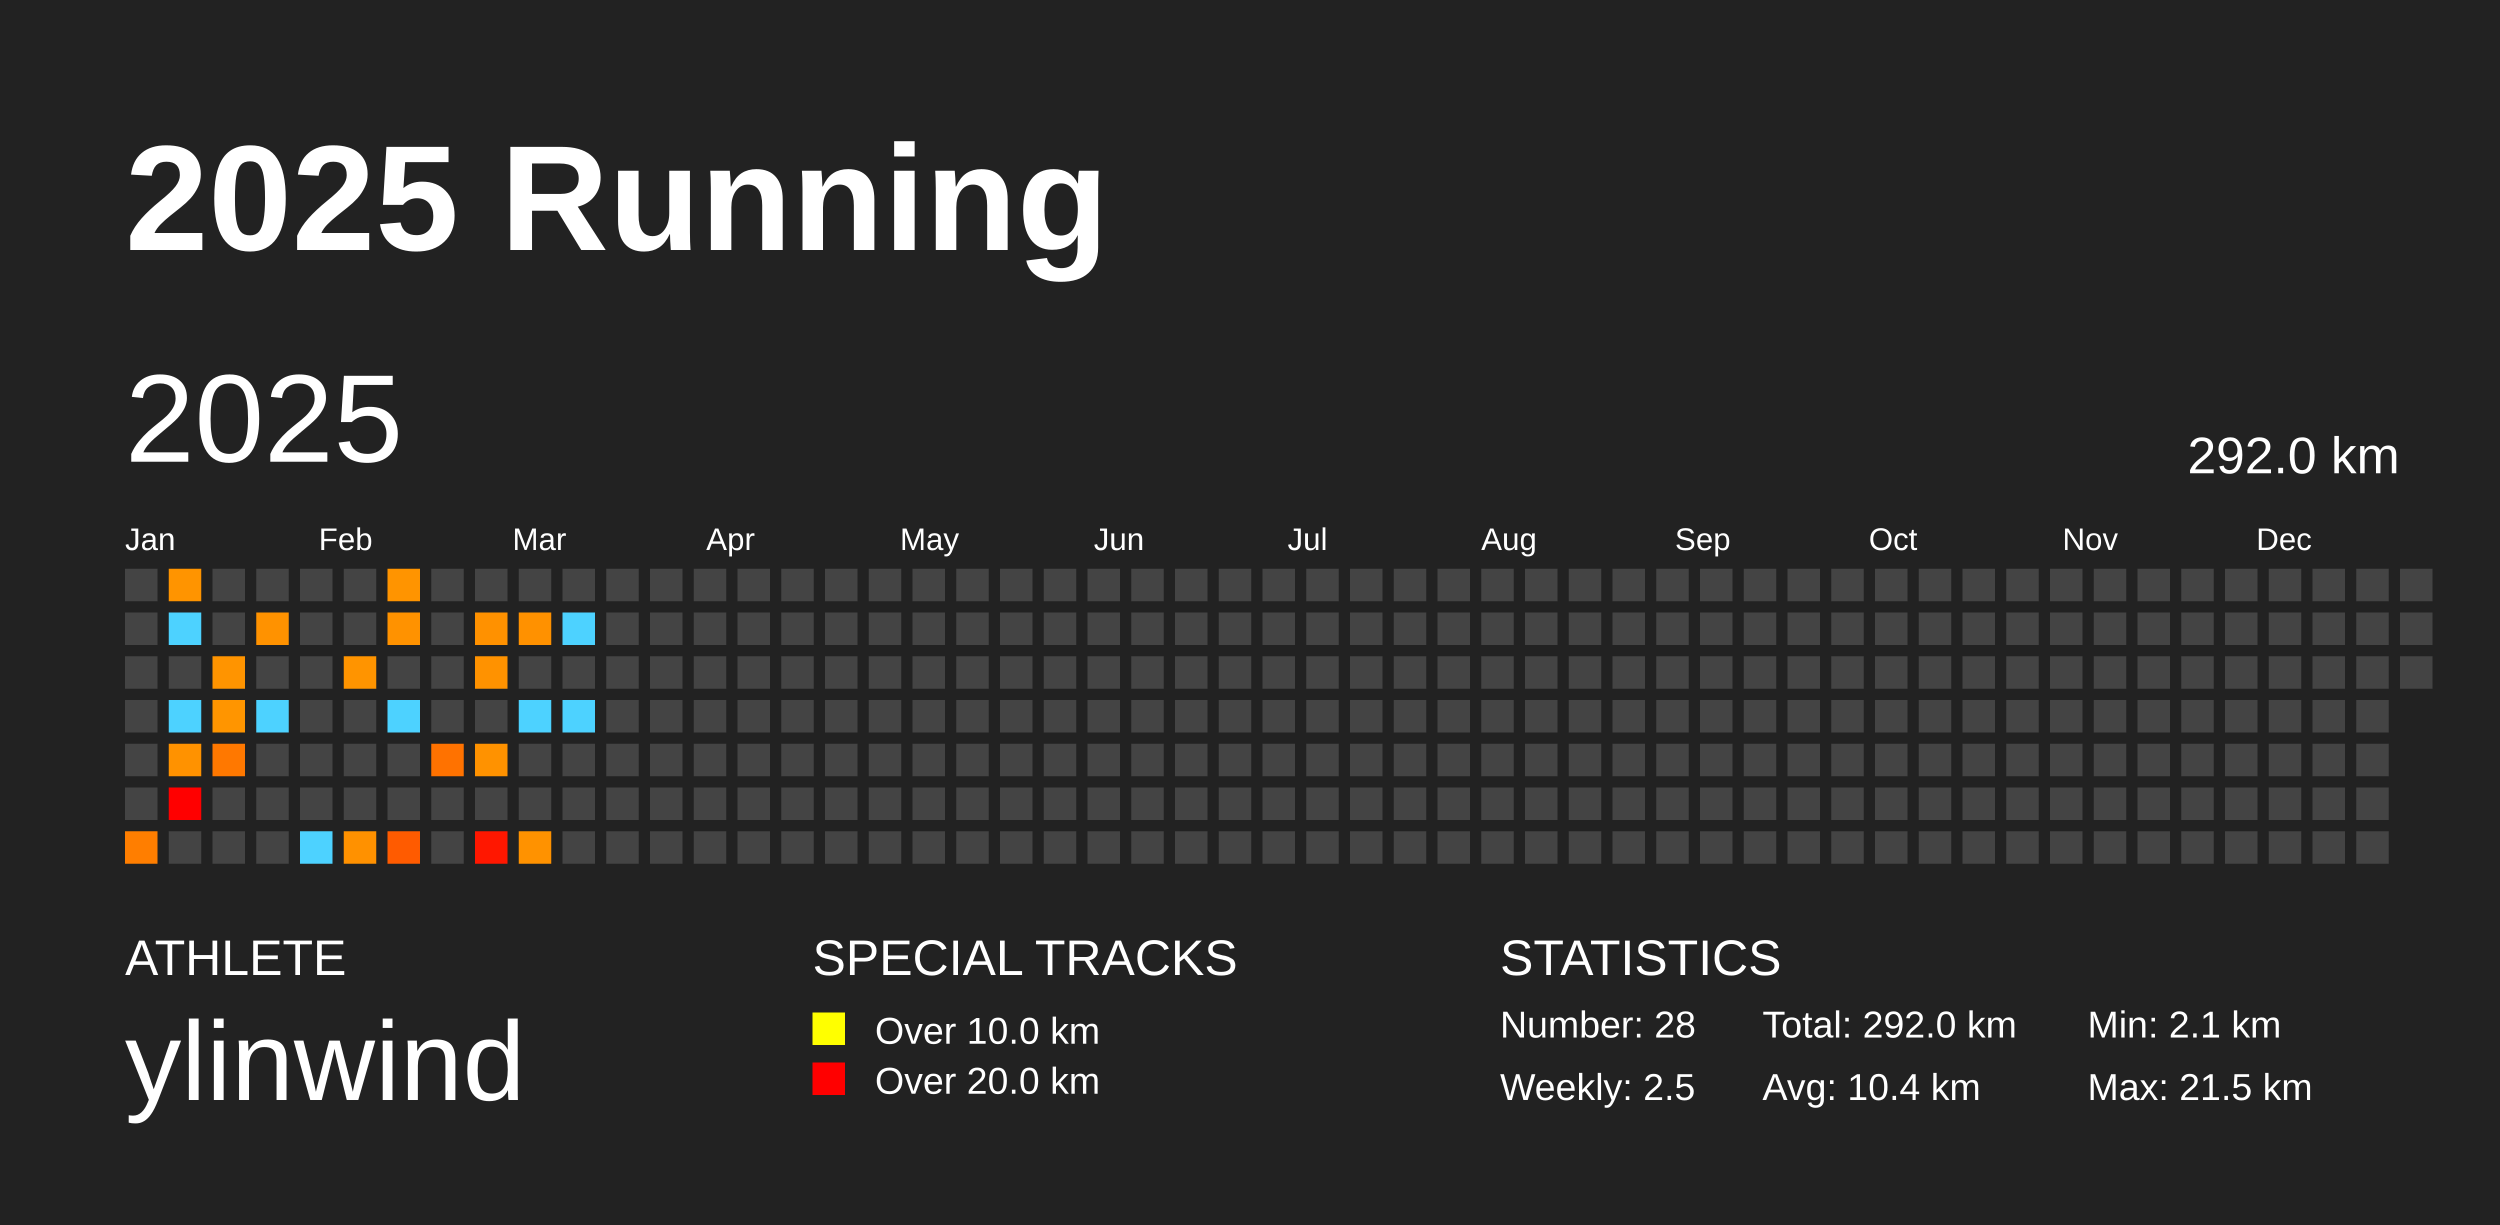
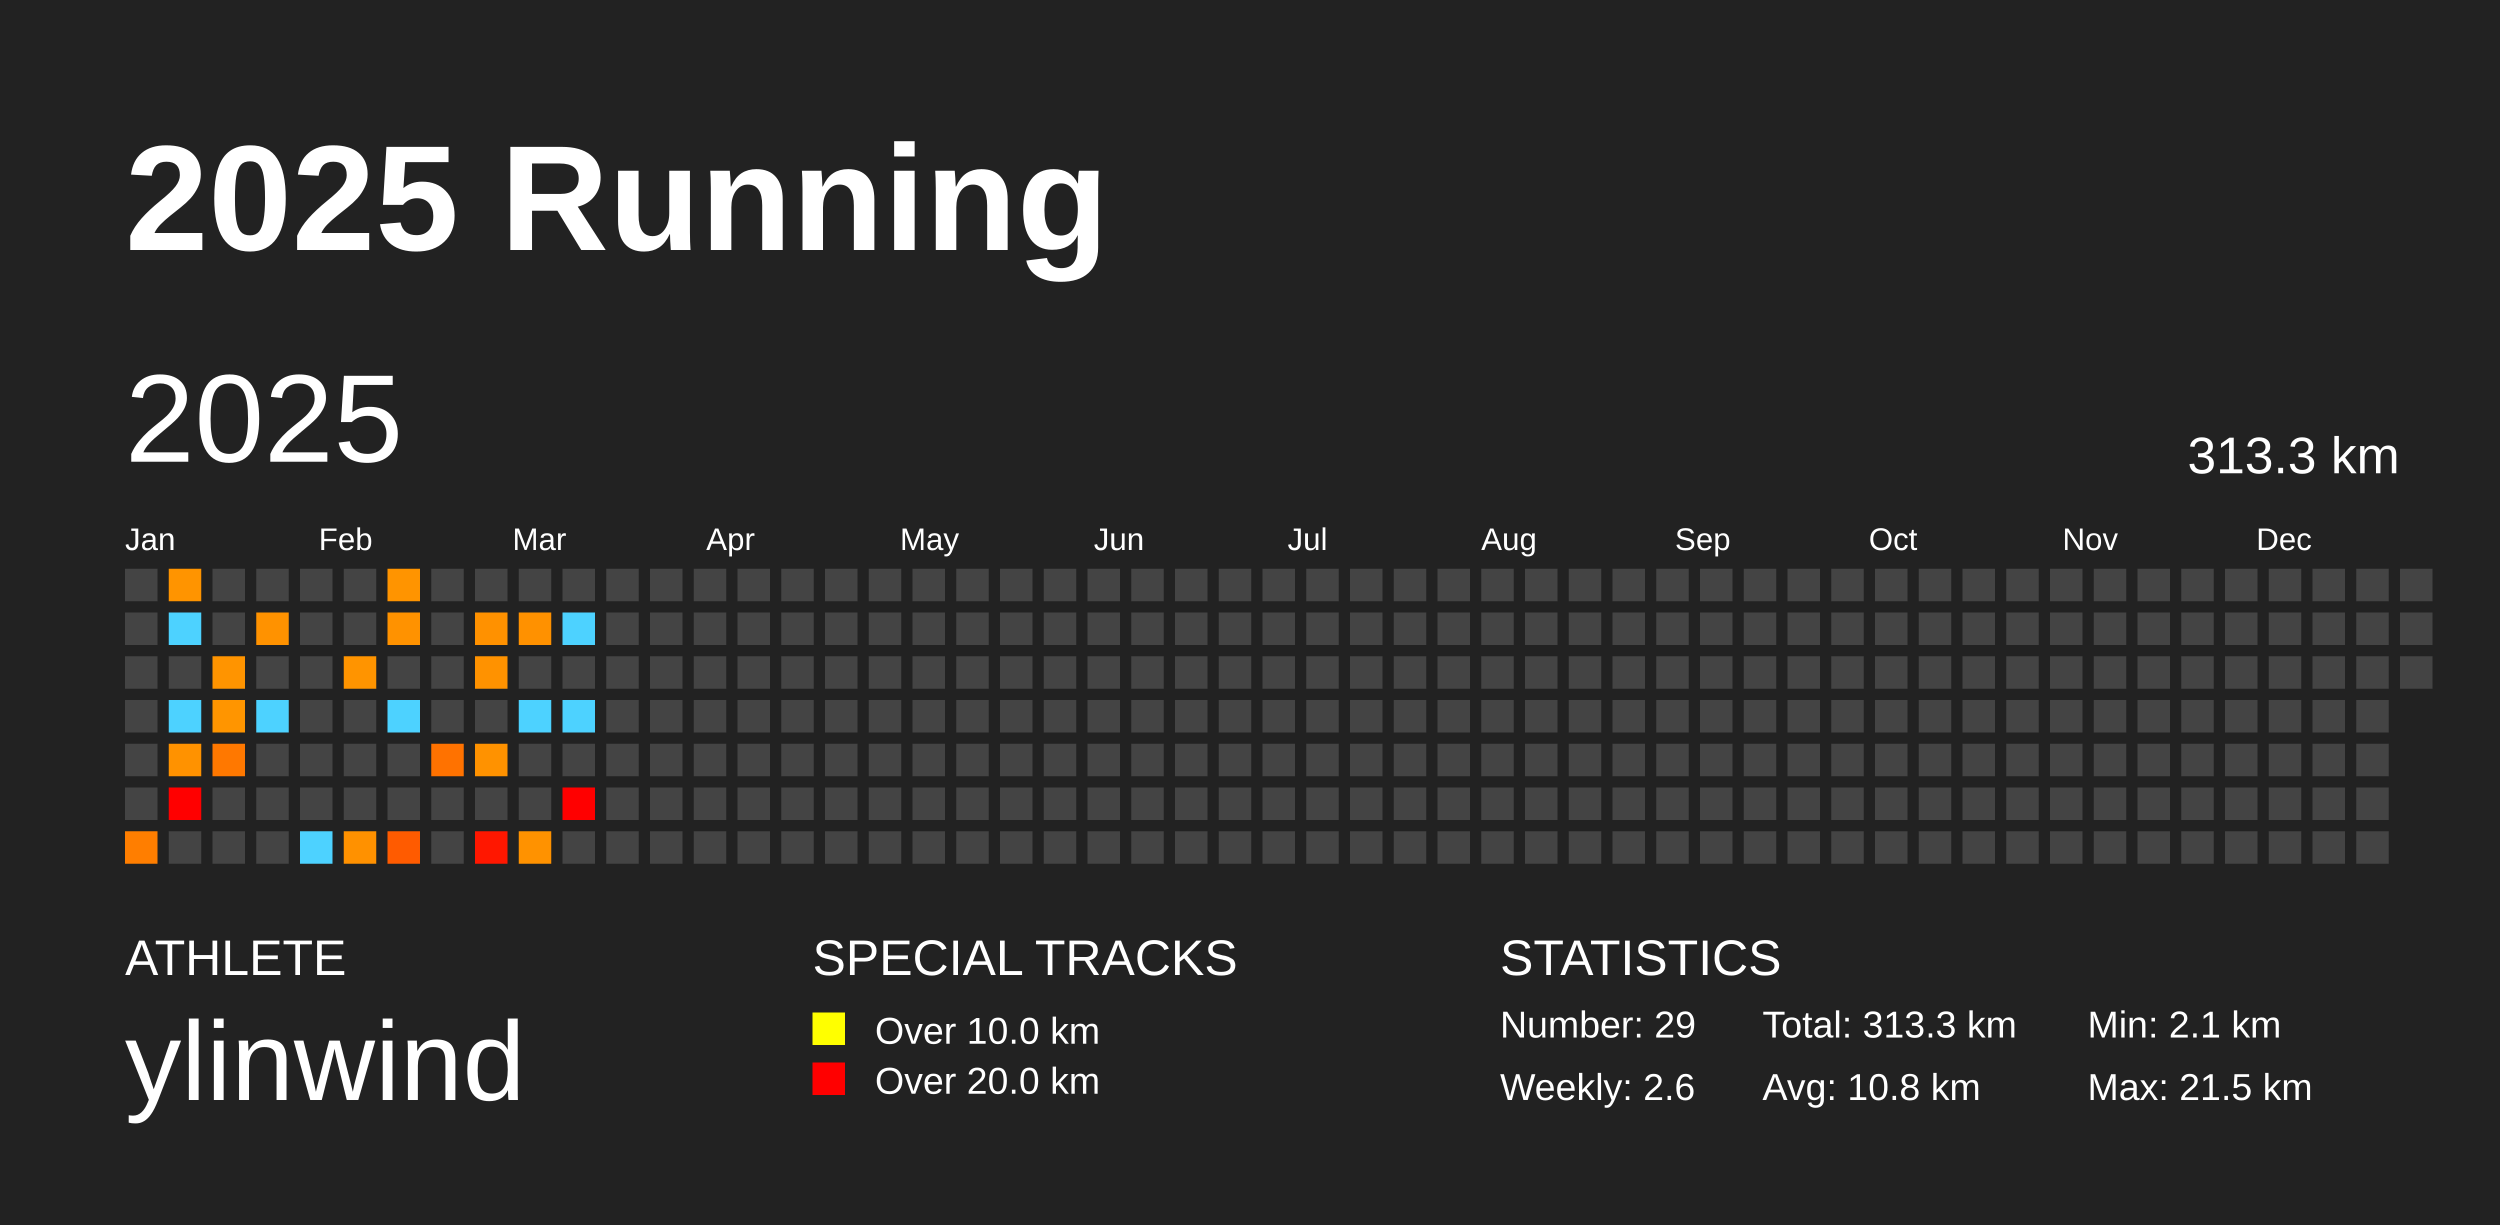
<svg xmlns="http://www.w3.org/2000/svg" baseProfile="full" height="98mm" version="1.1" viewBox="0,0,200,98" width="200mm">
  <defs />
  <rect fill="#222222" height="98" width="200" x="0" y="0" />
  <text fill="#FFFFFF" style="font-size:12px; font-family:Arial; font-weight:bold;" x="10" y="20">2025 Running</text>
  <text fill="#FFFFFF" style="font-size:4px; font-family:Arial" x="10" y="78">ATHLETE</text>
  <text fill="#FFFFFF" style="font-size:9px; font-family:Arial" x="10" y="88">ylinwind</text>
  <text fill="#FFFFFF" style="font-size:4px; font-family:Arial" x="65" y="78">SPECIAL TRACKS</text>
  <rect fill="yellow" height="2.6" width="2.6" x="65" y="81" />
  <text fill="#FFFFFF" style="font-size:3px; font-family:Arial" x="70" y="83.5">Over 10.0 km</text>
  <rect fill="red" height="2.6" width="2.6" x="65" y="85" />
  <text fill="#FFFFFF" style="font-size:3px; font-family:Arial" x="70" y="87.5">Over 20.0 km</text>
  <text fill="#FFFFFF" style="font-size:4px; font-family:Arial" x="120" y="78">STATISTICS</text>
-   <text fill="#FFFFFF" style="font-size:3px; font-family:Arial" x="120" y="83">Number: 28</text>
-   <text fill="#FFFFFF" style="font-size:3px; font-family:Arial" x="120" y="88">Weekly: 2.5</text>
-   <text fill="#FFFFFF" style="font-size:3px; font-family:Arial" x="141" y="83">Total: 292.0 km</text>
-   <text fill="#FFFFFF" style="font-size:3px; font-family:Arial" x="141" y="88">Avg: 10.4 km</text>
+   <text fill="#FFFFFF" style="font-size:3px; font-family:Arial" x="120" y="83">Number: 29</text>
+   <text fill="#FFFFFF" style="font-size:3px; font-family:Arial" x="120" y="88">Weekly: 2.6</text>
+   <text fill="#FFFFFF" style="font-size:3px; font-family:Arial" x="141" y="83">Total: 313.3 km</text>
+   <text fill="#FFFFFF" style="font-size:3px; font-family:Arial" x="141" y="88">Avg: 10.8 km</text>
  <text fill="#FFFFFF" style="font-size:3px; font-family:Arial" x="167" y="83">Min: 2.1 km</text>
  <text fill="#FFFFFF" style="font-size:3px; font-family:Arial" x="167" y="88">Max: 21.5 km</text>
  <text dominant-baseline="hanging" fill="#FFFFFF" style="font-size:10.0px; font-family:Arial;" x="10" y="30">2025</text>
-   <text dominant-baseline="hanging" fill="#FFFFFF" style="font-size:4.125px; font-family:Arial;" x="175" y="35">292.0 km</text>
+   <text dominant-baseline="hanging" fill="#FFFFFF" style="font-size:4.125px; font-family:Arial;" x="175" y="35">313.3 km</text>
  <text fill="#FFFFFF" style="font-size:2.5px; font-family:Arial" x="10.0" y="44">Jan</text>
  <text fill="#FFFFFF" style="font-size:2.5px; font-family:Arial" x="25.5" y="44">Feb</text>
  <text fill="#FFFFFF" style="font-size:2.5px; font-family:Arial" x="41.0" y="44">Mar</text>
  <text fill="#FFFFFF" style="font-size:2.5px; font-family:Arial" x="56.5" y="44">Apr</text>
  <text fill="#FFFFFF" style="font-size:2.5px; font-family:Arial" x="72.0" y="44">May</text>
  <text fill="#FFFFFF" style="font-size:2.5px; font-family:Arial" x="87.5" y="44">Jun</text>
  <text fill="#FFFFFF" style="font-size:2.5px; font-family:Arial" x="103.0" y="44">Jul</text>
  <text fill="#FFFFFF" style="font-size:2.5px; font-family:Arial" x="118.5" y="44">Aug</text>
  <text fill="#FFFFFF" style="font-size:2.5px; font-family:Arial" x="134.0" y="44">Sep</text>
  <text fill="#FFFFFF" style="font-size:2.5px; font-family:Arial" x="149.5" y="44">Oct</text>
  <text fill="#FFFFFF" style="font-size:2.5px; font-family:Arial" x="165.0" y="44">Nov</text>
  <text fill="#FFFFFF" style="font-size:2.5px; font-family:Arial" x="180.5" y="44">Dec</text>
  <rect fill="#444444" height="2.6" width="2.6" x="10.0" y="45.5" />
  <rect fill="#444444" height="2.6" width="2.6" x="10.0" y="49.0" />
  <rect fill="#444444" height="2.6" width="2.6" x="10.0" y="52.5" />
  <rect fill="#444444" height="2.6" width="2.6" x="10.0" y="56.0" />
  <rect fill="#444444" height="2.6" width="2.6" x="10.0" y="59.5" />
  <rect fill="#444444" height="2.6" width="2.6" x="10.0" y="63.0" />
  <rect fill="#ff7e00" height="2.6" width="2.6" x="10.0" y="66.5" />
  <rect fill="#ff9400" height="2.6" width="2.6" x="13.5" y="45.5" />
  <rect fill="#4dd2ff" height="2.6" width="2.6" x="13.5" y="49.0" />
  <rect fill="#444444" height="2.6" width="2.6" x="13.5" y="52.5" />
  <rect fill="#4dd2ff" height="2.6" width="2.6" x="13.5" y="56.0" />
  <rect fill="#ff9200" height="2.6" width="2.6" x="13.5" y="59.5" />
  <rect fill="red" height="2.6" width="2.6" x="13.5" y="63.0" />
  <rect fill="#444444" height="2.6" width="2.6" x="13.5" y="66.5" />
  <rect fill="#444444" height="2.6" width="2.6" x="17.0" y="45.5" />
  <rect fill="#444444" height="2.6" width="2.6" x="17.0" y="49.0" />
  <rect fill="#ff9400" height="2.6" width="2.6" x="17.0" y="52.5" />
  <rect fill="#ff9500" height="2.6" width="2.6" x="17.0" y="56.0" />
  <rect fill="#ff7800" height="2.6" width="2.6" x="17.0" y="59.5" />
  <rect fill="#444444" height="2.6" width="2.6" x="17.0" y="63.0" />
  <rect fill="#444444" height="2.6" width="2.6" x="17.0" y="66.5" />
  <rect fill="#444444" height="2.6" width="2.6" x="20.5" y="45.5" />
  <rect fill="#ff9200" height="2.6" width="2.6" x="20.5" y="49.0" />
  <rect fill="#444444" height="2.6" width="2.6" x="20.5" y="52.5" />
  <rect fill="#4dd2ff" height="2.6" width="2.6" x="20.5" y="56.0" />
  <rect fill="#444444" height="2.6" width="2.6" x="20.5" y="59.5" />
  <rect fill="#444444" height="2.6" width="2.6" x="20.5" y="63.0" />
  <rect fill="#444444" height="2.6" width="2.6" x="20.5" y="66.5" />
  <rect fill="#444444" height="2.6" width="2.6" x="24.0" y="45.5" />
  <rect fill="#444444" height="2.6" width="2.6" x="24.0" y="49.0" />
  <rect fill="#444444" height="2.6" width="2.6" x="24.0" y="52.5" />
  <rect fill="#444444" height="2.6" width="2.6" x="24.0" y="56.0" />
  <rect fill="#444444" height="2.6" width="2.6" x="24.0" y="59.5" />
  <rect fill="#444444" height="2.6" width="2.6" x="24.0" y="63.0" />
  <rect fill="#4dd2ff" height="2.6" width="2.6" x="24.0" y="66.5" />
  <rect fill="#444444" height="2.6" width="2.6" x="27.5" y="45.5" />
  <rect fill="#444444" height="2.6" width="2.6" x="27.5" y="49.0" />
  <rect fill="#ff9400" height="2.6" width="2.6" x="27.5" y="52.5" />
  <rect fill="#444444" height="2.6" width="2.6" x="27.5" y="56.0" />
  <rect fill="#444444" height="2.6" width="2.6" x="27.5" y="59.5" />
  <rect fill="#444444" height="2.6" width="2.6" x="27.5" y="63.0" />
  <rect fill="#ff9100" height="2.6" width="2.6" x="27.5" y="66.5" />
  <rect fill="#ff9400" height="2.6" width="2.6" x="31.0" y="45.5" />
  <rect fill="#ff9200" height="2.6" width="2.6" x="31.0" y="49.0" />
  <rect fill="#444444" height="2.6" width="2.6" x="31.0" y="52.5" />
  <rect fill="#4dd2ff" height="2.6" width="2.6" x="31.0" y="56.0" />
  <rect fill="#444444" height="2.6" width="2.6" x="31.0" y="59.5" />
  <rect fill="#444444" height="2.6" width="2.6" x="31.0" y="63.0" />
  <rect fill="#ff5b00" height="2.6" width="2.6" x="31.0" y="66.5" />
  <rect fill="#444444" height="2.6" width="2.6" x="34.5" y="45.5" />
  <rect fill="#444444" height="2.6" width="2.6" x="34.5" y="49.0" />
  <rect fill="#444444" height="2.6" width="2.6" x="34.5" y="52.5" />
  <rect fill="#444444" height="2.6" width="2.6" x="34.5" y="56.0" />
  <rect fill="#ff7200" height="2.6" width="2.6" x="34.5" y="59.5" />
  <rect fill="#444444" height="2.6" width="2.6" x="34.5" y="63.0" />
  <rect fill="#444444" height="2.6" width="2.6" x="34.5" y="66.5" />
  <rect fill="#444444" height="2.6" width="2.6" x="38.0" y="45.5" />
  <rect fill="#ff9100" height="2.6" width="2.6" x="38.0" y="49.0" />
  <rect fill="#ff9200" height="2.6" width="2.6" x="38.0" y="52.5" />
  <rect fill="#444444" height="2.6" width="2.6" x="38.0" y="56.0" />
  <rect fill="#ff9200" height="2.6" width="2.6" x="38.0" y="59.5" />
  <rect fill="#444444" height="2.6" width="2.6" x="38.0" y="63.0" />
  <rect fill="#ff1700" height="2.6" width="2.6" x="38.0" y="66.5" />
  <rect fill="#444444" height="2.6" width="2.6" x="41.5" y="45.5" />
  <rect fill="#ff9100" height="2.6" width="2.6" x="41.5" y="49.0" />
  <rect fill="#444444" height="2.6" width="2.6" x="41.5" y="52.5" />
  <rect fill="#4dd2ff" height="2.6" width="2.6" x="41.5" y="56.0" />
  <rect fill="#444444" height="2.6" width="2.6" x="41.5" y="59.5" />
  <rect fill="#444444" height="2.6" width="2.6" x="41.5" y="63.0" />
  <rect fill="#ff9200" height="2.6" width="2.6" x="41.5" y="66.5" />
  <rect fill="#444444" height="2.6" width="2.6" x="45.0" y="45.5" />
  <rect fill="#4dd2ff" height="2.6" width="2.6" x="45.0" y="49.0" />
  <rect fill="#444444" height="2.6" width="2.6" x="45.0" y="52.5" />
  <rect fill="#4dd2ff" height="2.6" width="2.6" x="45.0" y="56.0" />
  <rect fill="#444444" height="2.6" width="2.6" x="45.0" y="59.5" />
-   <rect fill="#444444" height="2.6" width="2.6" x="45.0" y="63.0" />
+   <rect fill="red" height="2.6" width="2.6" x="45.0" y="63.0" />
  <rect fill="#444444" height="2.6" width="2.6" x="45.0" y="66.5" />
  <rect fill="#444444" height="2.6" width="2.6" x="48.5" y="45.5" />
  <rect fill="#444444" height="2.6" width="2.6" x="48.5" y="49.0" />
  <rect fill="#444444" height="2.6" width="2.6" x="48.5" y="52.5" />
  <rect fill="#444444" height="2.6" width="2.6" x="48.5" y="56.0" />
  <rect fill="#444444" height="2.6" width="2.6" x="48.5" y="59.5" />
  <rect fill="#444444" height="2.6" width="2.6" x="48.5" y="63.0" />
  <rect fill="#444444" height="2.6" width="2.6" x="48.5" y="66.5" />
  <rect fill="#444444" height="2.6" width="2.6" x="52.0" y="45.5" />
  <rect fill="#444444" height="2.6" width="2.6" x="52.0" y="49.0" />
  <rect fill="#444444" height="2.6" width="2.6" x="52.0" y="52.5" />
  <rect fill="#444444" height="2.6" width="2.6" x="52.0" y="56.0" />
  <rect fill="#444444" height="2.6" width="2.6" x="52.0" y="59.5" />
  <rect fill="#444444" height="2.6" width="2.6" x="52.0" y="63.0" />
  <rect fill="#444444" height="2.6" width="2.6" x="52.0" y="66.5" />
  <rect fill="#444444" height="2.6" width="2.6" x="55.5" y="45.5" />
  <rect fill="#444444" height="2.6" width="2.6" x="55.5" y="49.0" />
  <rect fill="#444444" height="2.6" width="2.6" x="55.5" y="52.5" />
  <rect fill="#444444" height="2.6" width="2.6" x="55.5" y="56.0" />
  <rect fill="#444444" height="2.6" width="2.6" x="55.5" y="59.5" />
  <rect fill="#444444" height="2.6" width="2.6" x="55.5" y="63.0" />
  <rect fill="#444444" height="2.6" width="2.6" x="55.5" y="66.5" />
  <rect fill="#444444" height="2.6" width="2.6" x="59.0" y="45.5" />
  <rect fill="#444444" height="2.6" width="2.6" x="59.0" y="49.0" />
  <rect fill="#444444" height="2.6" width="2.6" x="59.0" y="52.5" />
  <rect fill="#444444" height="2.6" width="2.6" x="59.0" y="56.0" />
  <rect fill="#444444" height="2.6" width="2.6" x="59.0" y="59.5" />
  <rect fill="#444444" height="2.6" width="2.6" x="59.0" y="63.0" />
  <rect fill="#444444" height="2.6" width="2.6" x="59.0" y="66.5" />
  <rect fill="#444444" height="2.6" width="2.6" x="62.5" y="45.5" />
  <rect fill="#444444" height="2.6" width="2.6" x="62.5" y="49.0" />
  <rect fill="#444444" height="2.6" width="2.6" x="62.5" y="52.5" />
  <rect fill="#444444" height="2.6" width="2.6" x="62.5" y="56.0" />
  <rect fill="#444444" height="2.6" width="2.6" x="62.5" y="59.5" />
  <rect fill="#444444" height="2.6" width="2.6" x="62.5" y="63.0" />
  <rect fill="#444444" height="2.6" width="2.6" x="62.5" y="66.5" />
  <rect fill="#444444" height="2.6" width="2.6" x="66.0" y="45.5" />
  <rect fill="#444444" height="2.6" width="2.6" x="66.0" y="49.0" />
  <rect fill="#444444" height="2.6" width="2.6" x="66.0" y="52.5" />
  <rect fill="#444444" height="2.6" width="2.6" x="66.0" y="56.0" />
  <rect fill="#444444" height="2.6" width="2.6" x="66.0" y="59.5" />
  <rect fill="#444444" height="2.6" width="2.6" x="66.0" y="63.0" />
  <rect fill="#444444" height="2.6" width="2.6" x="66.0" y="66.5" />
  <rect fill="#444444" height="2.6" width="2.6" x="69.5" y="45.5" />
  <rect fill="#444444" height="2.6" width="2.6" x="69.5" y="49.0" />
  <rect fill="#444444" height="2.6" width="2.6" x="69.5" y="52.5" />
  <rect fill="#444444" height="2.6" width="2.6" x="69.5" y="56.0" />
  <rect fill="#444444" height="2.6" width="2.6" x="69.5" y="59.5" />
  <rect fill="#444444" height="2.6" width="2.6" x="69.5" y="63.0" />
  <rect fill="#444444" height="2.6" width="2.6" x="69.5" y="66.5" />
  <rect fill="#444444" height="2.6" width="2.6" x="73.0" y="45.5" />
  <rect fill="#444444" height="2.6" width="2.6" x="73.0" y="49.0" />
  <rect fill="#444444" height="2.6" width="2.6" x="73.0" y="52.5" />
  <rect fill="#444444" height="2.6" width="2.6" x="73.0" y="56.0" />
  <rect fill="#444444" height="2.6" width="2.6" x="73.0" y="59.5" />
  <rect fill="#444444" height="2.6" width="2.6" x="73.0" y="63.0" />
  <rect fill="#444444" height="2.6" width="2.6" x="73.0" y="66.5" />
  <rect fill="#444444" height="2.6" width="2.6" x="76.5" y="45.5" />
  <rect fill="#444444" height="2.6" width="2.6" x="76.5" y="49.0" />
  <rect fill="#444444" height="2.6" width="2.6" x="76.5" y="52.5" />
  <rect fill="#444444" height="2.6" width="2.6" x="76.5" y="56.0" />
  <rect fill="#444444" height="2.6" width="2.6" x="76.5" y="59.5" />
  <rect fill="#444444" height="2.6" width="2.6" x="76.5" y="63.0" />
  <rect fill="#444444" height="2.6" width="2.6" x="76.5" y="66.5" />
  <rect fill="#444444" height="2.6" width="2.6" x="80.0" y="45.5" />
  <rect fill="#444444" height="2.6" width="2.6" x="80.0" y="49.0" />
  <rect fill="#444444" height="2.6" width="2.6" x="80.0" y="52.5" />
  <rect fill="#444444" height="2.6" width="2.6" x="80.0" y="56.0" />
  <rect fill="#444444" height="2.6" width="2.6" x="80.0" y="59.5" />
  <rect fill="#444444" height="2.6" width="2.6" x="80.0" y="63.0" />
  <rect fill="#444444" height="2.6" width="2.6" x="80.0" y="66.5" />
  <rect fill="#444444" height="2.6" width="2.6" x="83.5" y="45.5" />
  <rect fill="#444444" height="2.6" width="2.6" x="83.5" y="49.0" />
  <rect fill="#444444" height="2.6" width="2.6" x="83.5" y="52.5" />
  <rect fill="#444444" height="2.6" width="2.6" x="83.5" y="56.0" />
  <rect fill="#444444" height="2.6" width="2.6" x="83.5" y="59.5" />
  <rect fill="#444444" height="2.6" width="2.6" x="83.5" y="63.0" />
  <rect fill="#444444" height="2.6" width="2.6" x="83.5" y="66.5" />
  <rect fill="#444444" height="2.6" width="2.6" x="87.0" y="45.5" />
  <rect fill="#444444" height="2.6" width="2.6" x="87.0" y="49.0" />
  <rect fill="#444444" height="2.6" width="2.6" x="87.0" y="52.5" />
  <rect fill="#444444" height="2.6" width="2.6" x="87.0" y="56.0" />
  <rect fill="#444444" height="2.6" width="2.6" x="87.0" y="59.5" />
  <rect fill="#444444" height="2.6" width="2.6" x="87.0" y="63.0" />
  <rect fill="#444444" height="2.6" width="2.6" x="87.0" y="66.5" />
  <rect fill="#444444" height="2.6" width="2.6" x="90.5" y="45.5" />
  <rect fill="#444444" height="2.6" width="2.6" x="90.5" y="49.0" />
  <rect fill="#444444" height="2.6" width="2.6" x="90.5" y="52.5" />
  <rect fill="#444444" height="2.6" width="2.6" x="90.5" y="56.0" />
  <rect fill="#444444" height="2.6" width="2.6" x="90.5" y="59.5" />
  <rect fill="#444444" height="2.6" width="2.6" x="90.5" y="63.0" />
  <rect fill="#444444" height="2.6" width="2.6" x="90.5" y="66.5" />
  <rect fill="#444444" height="2.6" width="2.6" x="94.0" y="45.5" />
  <rect fill="#444444" height="2.6" width="2.6" x="94.0" y="49.0" />
  <rect fill="#444444" height="2.6" width="2.6" x="94.0" y="52.5" />
  <rect fill="#444444" height="2.6" width="2.6" x="94.0" y="56.0" />
  <rect fill="#444444" height="2.6" width="2.6" x="94.0" y="59.5" />
  <rect fill="#444444" height="2.6" width="2.6" x="94.0" y="63.0" />
  <rect fill="#444444" height="2.6" width="2.6" x="94.0" y="66.5" />
  <rect fill="#444444" height="2.6" width="2.6" x="97.5" y="45.5" />
  <rect fill="#444444" height="2.6" width="2.6" x="97.5" y="49.0" />
  <rect fill="#444444" height="2.6" width="2.6" x="97.5" y="52.5" />
  <rect fill="#444444" height="2.6" width="2.6" x="97.5" y="56.0" />
  <rect fill="#444444" height="2.6" width="2.6" x="97.5" y="59.5" />
  <rect fill="#444444" height="2.6" width="2.6" x="97.5" y="63.0" />
  <rect fill="#444444" height="2.6" width="2.6" x="97.5" y="66.5" />
  <rect fill="#444444" height="2.6" width="2.6" x="101.0" y="45.5" />
  <rect fill="#444444" height="2.6" width="2.6" x="101.0" y="49.0" />
  <rect fill="#444444" height="2.6" width="2.6" x="101.0" y="52.5" />
  <rect fill="#444444" height="2.6" width="2.6" x="101.0" y="56.0" />
  <rect fill="#444444" height="2.6" width="2.6" x="101.0" y="59.5" />
  <rect fill="#444444" height="2.6" width="2.6" x="101.0" y="63.0" />
  <rect fill="#444444" height="2.6" width="2.6" x="101.0" y="66.5" />
  <rect fill="#444444" height="2.6" width="2.6" x="104.5" y="45.5" />
  <rect fill="#444444" height="2.6" width="2.6" x="104.5" y="49.0" />
  <rect fill="#444444" height="2.6" width="2.6" x="104.5" y="52.5" />
  <rect fill="#444444" height="2.6" width="2.6" x="104.5" y="56.0" />
  <rect fill="#444444" height="2.6" width="2.6" x="104.5" y="59.5" />
  <rect fill="#444444" height="2.6" width="2.6" x="104.5" y="63.0" />
  <rect fill="#444444" height="2.6" width="2.6" x="104.5" y="66.5" />
  <rect fill="#444444" height="2.6" width="2.6" x="108.0" y="45.5" />
  <rect fill="#444444" height="2.6" width="2.6" x="108.0" y="49.0" />
  <rect fill="#444444" height="2.6" width="2.6" x="108.0" y="52.5" />
  <rect fill="#444444" height="2.6" width="2.6" x="108.0" y="56.0" />
  <rect fill="#444444" height="2.6" width="2.6" x="108.0" y="59.5" />
  <rect fill="#444444" height="2.6" width="2.6" x="108.0" y="63.0" />
  <rect fill="#444444" height="2.6" width="2.6" x="108.0" y="66.5" />
  <rect fill="#444444" height="2.6" width="2.6" x="111.5" y="45.5" />
  <rect fill="#444444" height="2.6" width="2.6" x="111.5" y="49.0" />
  <rect fill="#444444" height="2.6" width="2.6" x="111.5" y="52.5" />
  <rect fill="#444444" height="2.6" width="2.6" x="111.5" y="56.0" />
  <rect fill="#444444" height="2.6" width="2.6" x="111.5" y="59.5" />
  <rect fill="#444444" height="2.6" width="2.6" x="111.5" y="63.0" />
  <rect fill="#444444" height="2.6" width="2.6" x="111.5" y="66.5" />
  <rect fill="#444444" height="2.6" width="2.6" x="115.0" y="45.5" />
  <rect fill="#444444" height="2.6" width="2.6" x="115.0" y="49.0" />
  <rect fill="#444444" height="2.6" width="2.6" x="115.0" y="52.5" />
  <rect fill="#444444" height="2.6" width="2.6" x="115.0" y="56.0" />
  <rect fill="#444444" height="2.6" width="2.6" x="115.0" y="59.5" />
  <rect fill="#444444" height="2.6" width="2.6" x="115.0" y="63.0" />
  <rect fill="#444444" height="2.6" width="2.6" x="115.0" y="66.5" />
  <rect fill="#444444" height="2.6" width="2.6" x="118.5" y="45.5" />
  <rect fill="#444444" height="2.6" width="2.6" x="118.5" y="49.0" />
  <rect fill="#444444" height="2.6" width="2.6" x="118.5" y="52.5" />
  <rect fill="#444444" height="2.6" width="2.6" x="118.5" y="56.0" />
  <rect fill="#444444" height="2.6" width="2.6" x="118.5" y="59.5" />
  <rect fill="#444444" height="2.6" width="2.6" x="118.5" y="63.0" />
  <rect fill="#444444" height="2.6" width="2.6" x="118.5" y="66.5" />
  <rect fill="#444444" height="2.6" width="2.6" x="122.0" y="45.5" />
  <rect fill="#444444" height="2.6" width="2.6" x="122.0" y="49.0" />
  <rect fill="#444444" height="2.6" width="2.6" x="122.0" y="52.5" />
  <rect fill="#444444" height="2.6" width="2.6" x="122.0" y="56.0" />
  <rect fill="#444444" height="2.6" width="2.6" x="122.0" y="59.5" />
  <rect fill="#444444" height="2.6" width="2.6" x="122.0" y="63.0" />
  <rect fill="#444444" height="2.6" width="2.6" x="122.0" y="66.5" />
  <rect fill="#444444" height="2.6" width="2.6" x="125.5" y="45.5" />
  <rect fill="#444444" height="2.6" width="2.6" x="125.5" y="49.0" />
  <rect fill="#444444" height="2.6" width="2.6" x="125.5" y="52.5" />
  <rect fill="#444444" height="2.6" width="2.6" x="125.5" y="56.0" />
  <rect fill="#444444" height="2.6" width="2.6" x="125.5" y="59.5" />
  <rect fill="#444444" height="2.6" width="2.6" x="125.5" y="63.0" />
  <rect fill="#444444" height="2.6" width="2.6" x="125.5" y="66.5" />
  <rect fill="#444444" height="2.6" width="2.6" x="129.0" y="45.5" />
  <rect fill="#444444" height="2.6" width="2.6" x="129.0" y="49.0" />
  <rect fill="#444444" height="2.6" width="2.6" x="129.0" y="52.5" />
  <rect fill="#444444" height="2.6" width="2.6" x="129.0" y="56.0" />
  <rect fill="#444444" height="2.6" width="2.6" x="129.0" y="59.5" />
  <rect fill="#444444" height="2.6" width="2.6" x="129.0" y="63.0" />
  <rect fill="#444444" height="2.6" width="2.6" x="129.0" y="66.5" />
  <rect fill="#444444" height="2.6" width="2.6" x="132.5" y="45.5" />
  <rect fill="#444444" height="2.6" width="2.6" x="132.5" y="49.0" />
  <rect fill="#444444" height="2.6" width="2.6" x="132.5" y="52.5" />
  <rect fill="#444444" height="2.6" width="2.6" x="132.5" y="56.0" />
  <rect fill="#444444" height="2.6" width="2.6" x="132.5" y="59.5" />
  <rect fill="#444444" height="2.6" width="2.6" x="132.5" y="63.0" />
  <rect fill="#444444" height="2.6" width="2.6" x="132.5" y="66.5" />
  <rect fill="#444444" height="2.6" width="2.6" x="136.0" y="45.5" />
  <rect fill="#444444" height="2.6" width="2.6" x="136.0" y="49.0" />
  <rect fill="#444444" height="2.6" width="2.6" x="136.0" y="52.5" />
  <rect fill="#444444" height="2.6" width="2.6" x="136.0" y="56.0" />
  <rect fill="#444444" height="2.6" width="2.6" x="136.0" y="59.5" />
  <rect fill="#444444" height="2.6" width="2.6" x="136.0" y="63.0" />
  <rect fill="#444444" height="2.6" width="2.6" x="136.0" y="66.5" />
  <rect fill="#444444" height="2.6" width="2.6" x="139.5" y="45.5" />
  <rect fill="#444444" height="2.6" width="2.6" x="139.5" y="49.0" />
  <rect fill="#444444" height="2.6" width="2.6" x="139.5" y="52.5" />
  <rect fill="#444444" height="2.6" width="2.6" x="139.5" y="56.0" />
  <rect fill="#444444" height="2.6" width="2.6" x="139.5" y="59.5" />
  <rect fill="#444444" height="2.6" width="2.6" x="139.5" y="63.0" />
  <rect fill="#444444" height="2.6" width="2.6" x="139.5" y="66.5" />
  <rect fill="#444444" height="2.6" width="2.6" x="143.0" y="45.5" />
  <rect fill="#444444" height="2.6" width="2.6" x="143.0" y="49.0" />
  <rect fill="#444444" height="2.6" width="2.6" x="143.0" y="52.5" />
  <rect fill="#444444" height="2.6" width="2.6" x="143.0" y="56.0" />
  <rect fill="#444444" height="2.6" width="2.6" x="143.0" y="59.5" />
  <rect fill="#444444" height="2.6" width="2.6" x="143.0" y="63.0" />
  <rect fill="#444444" height="2.6" width="2.6" x="143.0" y="66.5" />
  <rect fill="#444444" height="2.6" width="2.6" x="146.5" y="45.5" />
  <rect fill="#444444" height="2.6" width="2.6" x="146.5" y="49.0" />
  <rect fill="#444444" height="2.6" width="2.6" x="146.5" y="52.5" />
  <rect fill="#444444" height="2.6" width="2.6" x="146.5" y="56.0" />
  <rect fill="#444444" height="2.6" width="2.6" x="146.5" y="59.5" />
  <rect fill="#444444" height="2.6" width="2.6" x="146.5" y="63.0" />
  <rect fill="#444444" height="2.6" width="2.6" x="146.5" y="66.5" />
  <rect fill="#444444" height="2.6" width="2.6" x="150.0" y="45.5" />
  <rect fill="#444444" height="2.6" width="2.6" x="150.0" y="49.0" />
  <rect fill="#444444" height="2.6" width="2.6" x="150.0" y="52.5" />
  <rect fill="#444444" height="2.6" width="2.6" x="150.0" y="56.0" />
  <rect fill="#444444" height="2.6" width="2.6" x="150.0" y="59.5" />
  <rect fill="#444444" height="2.6" width="2.6" x="150.0" y="63.0" />
  <rect fill="#444444" height="2.6" width="2.6" x="150.0" y="66.5" />
  <rect fill="#444444" height="2.6" width="2.6" x="153.5" y="45.5" />
  <rect fill="#444444" height="2.6" width="2.6" x="153.5" y="49.0" />
  <rect fill="#444444" height="2.6" width="2.6" x="153.5" y="52.5" />
  <rect fill="#444444" height="2.6" width="2.6" x="153.5" y="56.0" />
  <rect fill="#444444" height="2.6" width="2.6" x="153.5" y="59.5" />
  <rect fill="#444444" height="2.6" width="2.6" x="153.5" y="63.0" />
  <rect fill="#444444" height="2.6" width="2.6" x="153.5" y="66.5" />
  <rect fill="#444444" height="2.6" width="2.6" x="157.0" y="45.5" />
  <rect fill="#444444" height="2.6" width="2.6" x="157.0" y="49.0" />
  <rect fill="#444444" height="2.6" width="2.6" x="157.0" y="52.5" />
  <rect fill="#444444" height="2.6" width="2.6" x="157.0" y="56.0" />
  <rect fill="#444444" height="2.6" width="2.6" x="157.0" y="59.5" />
  <rect fill="#444444" height="2.6" width="2.6" x="157.0" y="63.0" />
  <rect fill="#444444" height="2.6" width="2.6" x="157.0" y="66.5" />
  <rect fill="#444444" height="2.6" width="2.6" x="160.5" y="45.5" />
  <rect fill="#444444" height="2.6" width="2.6" x="160.5" y="49.0" />
  <rect fill="#444444" height="2.6" width="2.6" x="160.5" y="52.5" />
  <rect fill="#444444" height="2.6" width="2.6" x="160.5" y="56.0" />
  <rect fill="#444444" height="2.6" width="2.6" x="160.5" y="59.5" />
  <rect fill="#444444" height="2.6" width="2.6" x="160.5" y="63.0" />
  <rect fill="#444444" height="2.6" width="2.6" x="160.5" y="66.5" />
  <rect fill="#444444" height="2.6" width="2.6" x="164.0" y="45.5" />
  <rect fill="#444444" height="2.6" width="2.6" x="164.0" y="49.0" />
  <rect fill="#444444" height="2.6" width="2.6" x="164.0" y="52.5" />
  <rect fill="#444444" height="2.6" width="2.6" x="164.0" y="56.0" />
  <rect fill="#444444" height="2.6" width="2.6" x="164.0" y="59.5" />
  <rect fill="#444444" height="2.6" width="2.6" x="164.0" y="63.0" />
  <rect fill="#444444" height="2.6" width="2.6" x="164.0" y="66.5" />
  <rect fill="#444444" height="2.6" width="2.6" x="167.5" y="45.5" />
  <rect fill="#444444" height="2.6" width="2.6" x="167.5" y="49.0" />
  <rect fill="#444444" height="2.6" width="2.6" x="167.5" y="52.5" />
  <rect fill="#444444" height="2.6" width="2.6" x="167.5" y="56.0" />
  <rect fill="#444444" height="2.6" width="2.6" x="167.5" y="59.5" />
  <rect fill="#444444" height="2.6" width="2.6" x="167.5" y="63.0" />
  <rect fill="#444444" height="2.6" width="2.6" x="167.5" y="66.5" />
  <rect fill="#444444" height="2.6" width="2.6" x="171.0" y="45.5" />
  <rect fill="#444444" height="2.6" width="2.6" x="171.0" y="49.0" />
  <rect fill="#444444" height="2.6" width="2.6" x="171.0" y="52.5" />
  <rect fill="#444444" height="2.6" width="2.6" x="171.0" y="56.0" />
  <rect fill="#444444" height="2.6" width="2.6" x="171.0" y="59.5" />
  <rect fill="#444444" height="2.6" width="2.6" x="171.0" y="63.0" />
  <rect fill="#444444" height="2.6" width="2.6" x="171.0" y="66.5" />
  <rect fill="#444444" height="2.6" width="2.6" x="174.5" y="45.5" />
  <rect fill="#444444" height="2.6" width="2.6" x="174.5" y="49.0" />
  <rect fill="#444444" height="2.6" width="2.6" x="174.5" y="52.5" />
  <rect fill="#444444" height="2.6" width="2.6" x="174.5" y="56.0" />
  <rect fill="#444444" height="2.6" width="2.6" x="174.5" y="59.5" />
  <rect fill="#444444" height="2.6" width="2.6" x="174.5" y="63.0" />
  <rect fill="#444444" height="2.6" width="2.6" x="174.5" y="66.5" />
  <rect fill="#444444" height="2.6" width="2.6" x="178.0" y="45.5" />
  <rect fill="#444444" height="2.6" width="2.6" x="178.0" y="49.0" />
  <rect fill="#444444" height="2.6" width="2.6" x="178.0" y="52.5" />
  <rect fill="#444444" height="2.6" width="2.6" x="178.0" y="56.0" />
  <rect fill="#444444" height="2.6" width="2.6" x="178.0" y="59.5" />
  <rect fill="#444444" height="2.6" width="2.6" x="178.0" y="63.0" />
  <rect fill="#444444" height="2.6" width="2.6" x="178.0" y="66.5" />
  <rect fill="#444444" height="2.6" width="2.6" x="181.5" y="45.5" />
  <rect fill="#444444" height="2.6" width="2.6" x="181.5" y="49.0" />
  <rect fill="#444444" height="2.6" width="2.6" x="181.5" y="52.5" />
  <rect fill="#444444" height="2.6" width="2.6" x="181.5" y="56.0" />
  <rect fill="#444444" height="2.6" width="2.6" x="181.5" y="59.5" />
  <rect fill="#444444" height="2.6" width="2.6" x="181.5" y="63.0" />
  <rect fill="#444444" height="2.6" width="2.6" x="181.5" y="66.5" />
  <rect fill="#444444" height="2.6" width="2.6" x="185.0" y="45.5" />
  <rect fill="#444444" height="2.6" width="2.6" x="185.0" y="49.0" />
  <rect fill="#444444" height="2.6" width="2.6" x="185.0" y="52.5" />
  <rect fill="#444444" height="2.6" width="2.6" x="185.0" y="56.0" />
  <rect fill="#444444" height="2.6" width="2.6" x="185.0" y="59.5" />
  <rect fill="#444444" height="2.6" width="2.6" x="185.0" y="63.0" />
  <rect fill="#444444" height="2.6" width="2.6" x="185.0" y="66.5" />
  <rect fill="#444444" height="2.6" width="2.6" x="188.5" y="45.5" />
  <rect fill="#444444" height="2.6" width="2.6" x="188.5" y="49.0" />
  <rect fill="#444444" height="2.6" width="2.6" x="188.5" y="52.5" />
  <rect fill="#444444" height="2.6" width="2.6" x="188.5" y="56.0" />
  <rect fill="#444444" height="2.6" width="2.6" x="188.5" y="59.5" />
  <rect fill="#444444" height="2.6" width="2.6" x="188.5" y="63.0" />
  <rect fill="#444444" height="2.6" width="2.6" x="188.5" y="66.5" />
  <rect fill="#444444" height="2.6" width="2.6" x="192.0" y="45.5" />
  <rect fill="#444444" height="2.6" width="2.6" x="192.0" y="49.0" />
  <rect fill="#444444" height="2.6" width="2.6" x="192.0" y="52.5" />
</svg>
